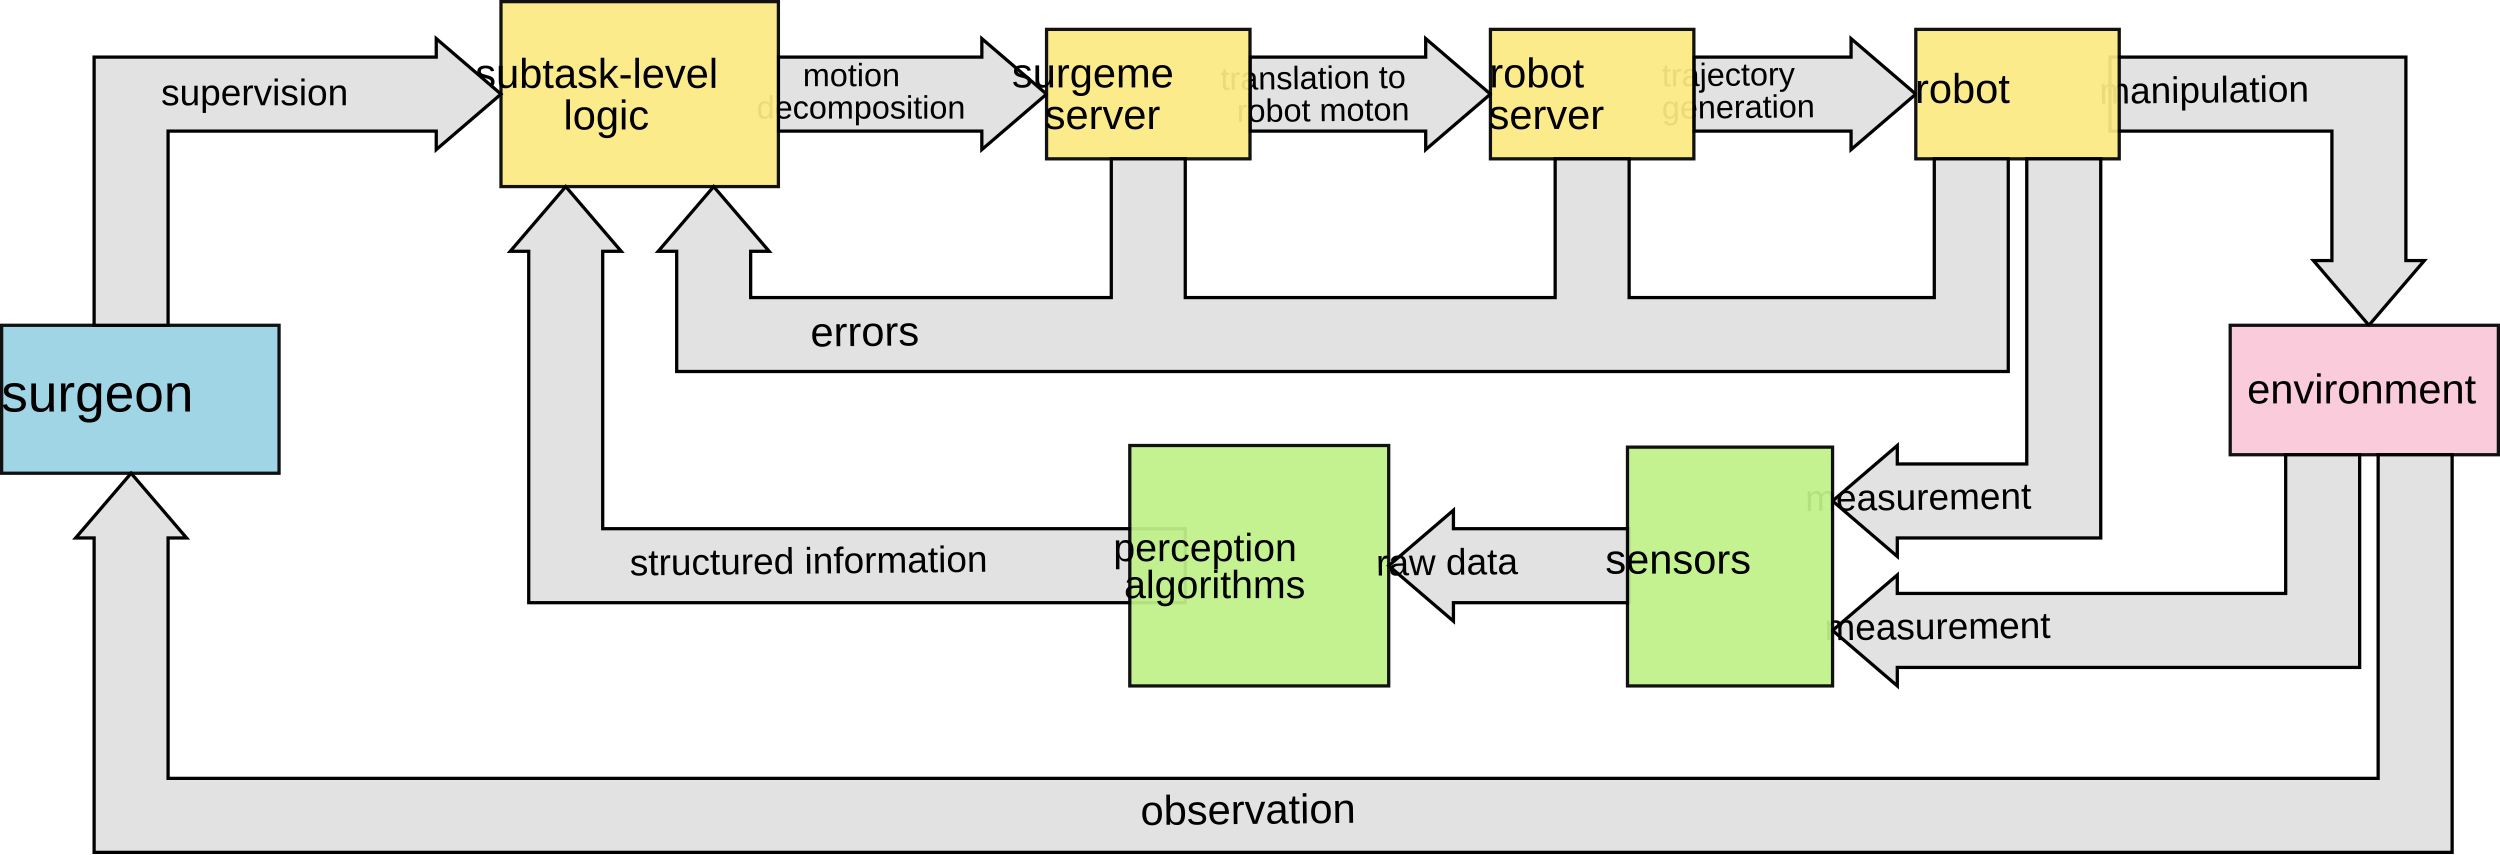
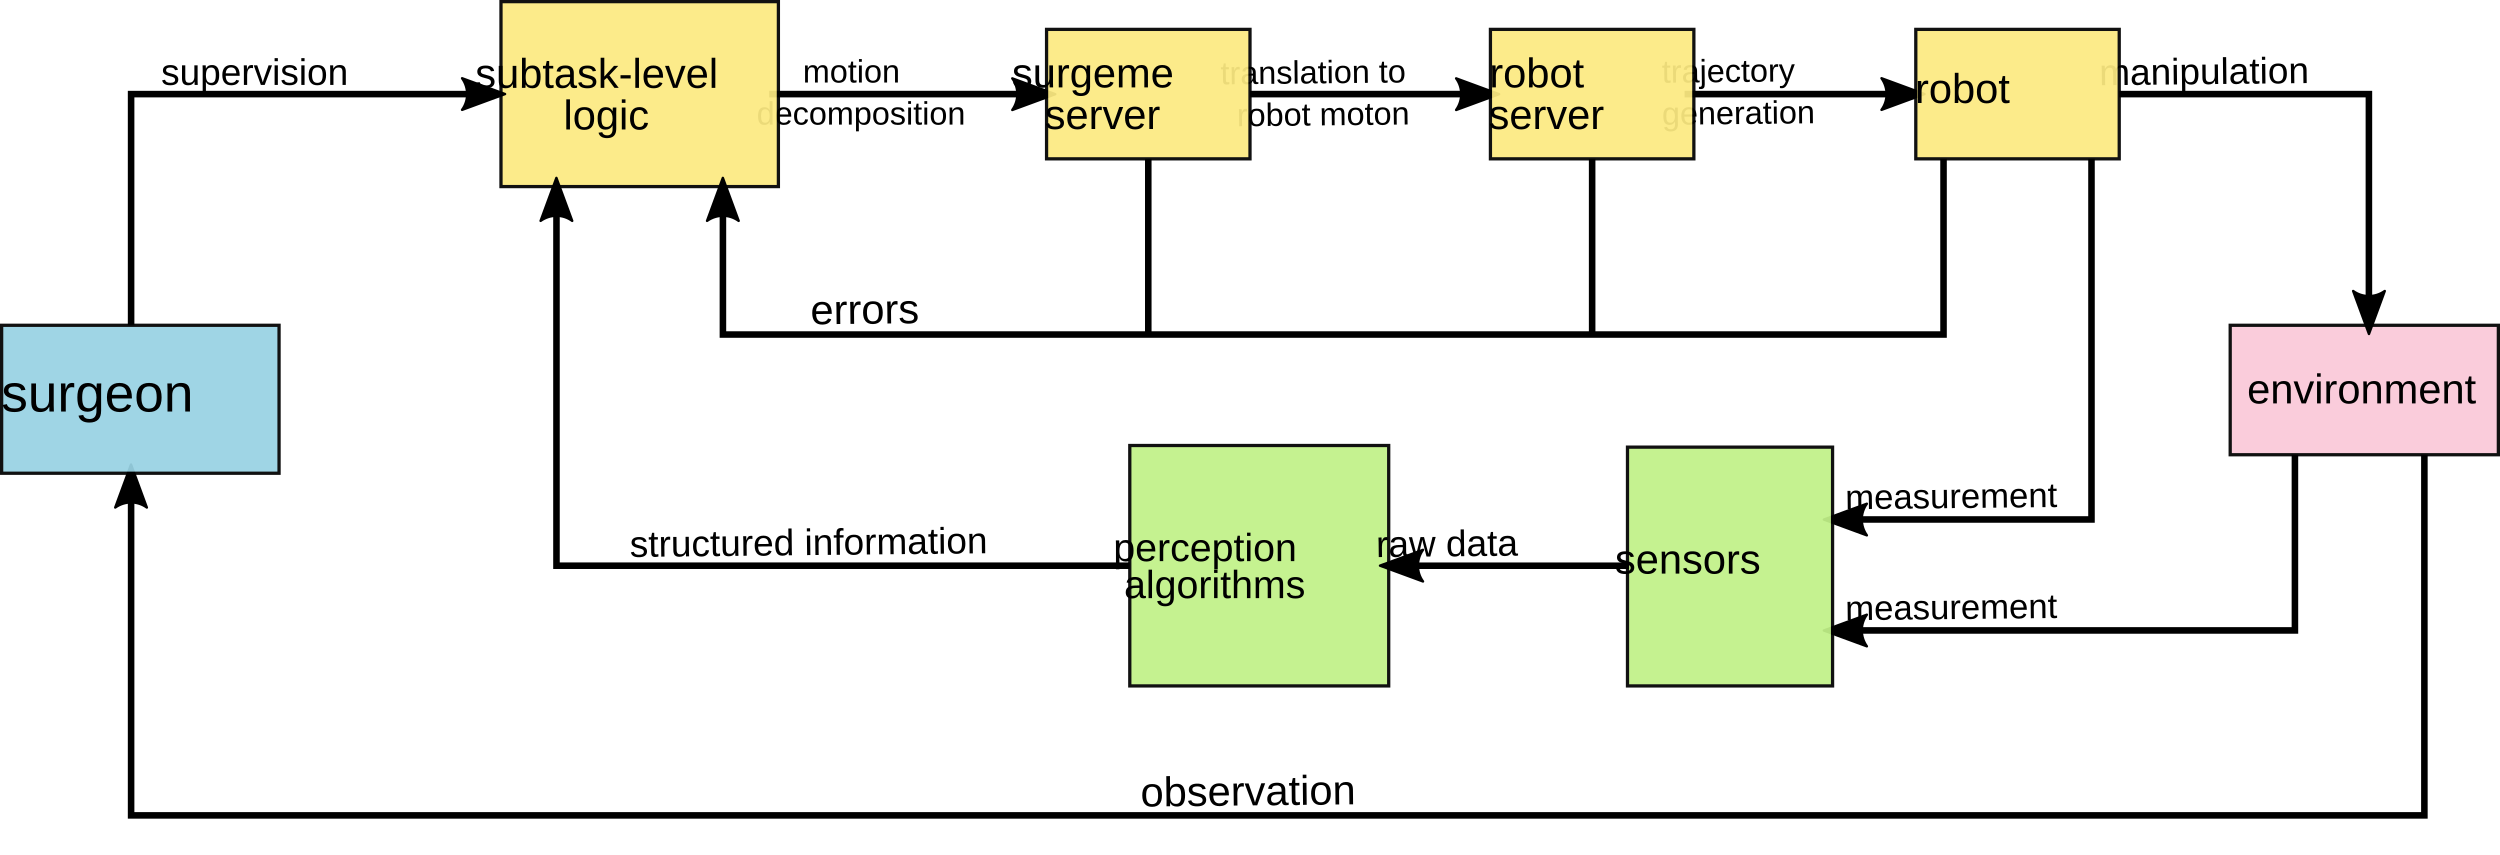
<svg xmlns="http://www.w3.org/2000/svg" width="763mm" height="260.644mm" viewBox="0 0 2703.543 923.543" id="svg2" version="1.1">
-   <defs id="defs4" />
+   <defs id="defs4">
+     <marker orient="auto" refY="0.0" refX="0.0" id="Arrow2Mend" style="overflow:visible;">
+       <path id="path4273" style="fill-rule:evenodd;stroke-width:0.625;stroke-linejoin:round;stroke:#000000;stroke-opacity:1;fill:#000000;fill-opacity:1" d="M 8.719,4.034 L -2.207,0.016 L 8.719,-4.002 C 6.973,-1.63 6.983,1.616 8.719,4.034 z " transform="scale(0.6) rotate(180) translate(0,0)" />
+     </marker>
+     <marker orient="auto" refY="0.0" refX="0.0" id="TriangleOutL" style="overflow:visible">
+       <path id="path4388" d="M 5.77,0.0 L -2.88,5.0 L -2.88,-5.0 L 5.77,0.0 z " style="fill-rule:evenodd;stroke:#000000;stroke-width:1pt;stroke-opacity:1;fill:#000000;fill-opacity:1" transform="scale(0.8)" />
+     </marker>
+     <marker orient="auto" refY="0.0" refX="0.0" id="marker4522" style="overflow:visible;">
+       <path id="path4524" style="fill-rule:evenodd;stroke-width:0.625;stroke-linejoin:round;stroke:#000000;stroke-opacity:1;fill:#000000;fill-opacity:1" d="M 8.719,4.034 L -2.207,0.016 L 8.719,-4.002 C 6.973,-1.63 6.983,1.616 8.719,4.034 z " transform="scale(1.1) rotate(180) translate(1,0)" />
+     </marker>
+     <marker orient="auto" refY="0.0" refX="0.0" id="Arrow2Lend" style="overflow:visible;">
+       <path id="path4267" style="fill-rule:evenodd;stroke-width:0.625;stroke-linejoin:round;stroke:#000000;stroke-opacity:1;fill:#000000;fill-opacity:1" d="M 8.719,4.034 L -2.207,0.016 L 8.719,-4.002 C 6.973,-1.63 6.983,1.616 8.719,4.034 z " transform="scale(1.1) rotate(180) translate(1,0)" />
+     </marker>
+     <marker orient="auto" refY="0" refX="0" id="Arrow2Mend-3" style="overflow:visible">
+       <path id="path4273-6" style="fill:#000000;fill-opacity:1;fill-rule:evenodd;stroke:#000000;stroke-width:0.625;stroke-linejoin:round;stroke-opacity:1" d="M 8.719,4.034 -2.207,0.016 8.719,-4.002 c -1.745,2.372 -1.735,5.617 -6e-7,8.035 z" transform="scale(-0.6,-0.6)" />
+     </marker>
+     <marker orient="auto" refY="0" refX="0" id="Arrow2Mend-3-9" style="overflow:visible">
+       <path id="path4273-6-1" style="fill:#000000;fill-opacity:1;fill-rule:evenodd;stroke:#000000;stroke-width:0.625;stroke-linejoin:round;stroke-opacity:1" d="M 8.719,4.034 -2.207,0.016 8.719,-4.002 c -1.745,2.372 -1.735,5.617 -6e-7,8.035 z" transform="scale(-0.6,-0.6)" />
+     </marker>
+     <marker orient="auto" refY="0" refX="0" id="Arrow2Mend-3-7" style="overflow:visible">
+       <path id="path4273-6-0" style="fill:#000000;fill-opacity:1;fill-rule:evenodd;stroke:#000000;stroke-width:0.625;stroke-linejoin:round;stroke-opacity:1" d="M 8.719,4.034 -2.207,0.016 8.719,-4.002 c -1.745,2.372 -1.735,5.617 -6e-7,8.035 z" transform="scale(-0.6,-0.6)" />
+     </marker>
+     <marker orient="auto" refY="0" refX="0" id="Arrow2Mend-3-3" style="overflow:visible">
+       <path id="path4273-6-6" style="fill:#000000;fill-opacity:1;fill-rule:evenodd;stroke:#000000;stroke-width:0.625;stroke-linejoin:round;stroke-opacity:1" d="M 8.719,4.034 -2.207,0.016 8.719,-4.002 c -1.745,2.372 -1.735,5.617 -6e-7,8.035 z" transform="scale(-0.6,-0.6)" />
+     </marker>
+     <marker orient="auto" refY="0" refX="0" id="Arrow2Mend-3-3-6" style="overflow:visible">
+       <path id="path4273-6-6-2" style="fill:#000000;fill-opacity:1;fill-rule:evenodd;stroke:#000000;stroke-width:0.625;stroke-linejoin:round;stroke-opacity:1" d="M 8.719,4.034 -2.207,0.016 8.719,-4.002 c -1.745,2.372 -1.735,5.617 -6e-7,8.035 z" transform="scale(-0.6,-0.6)" />
+     </marker>
+     <marker orient="auto" refY="0" refX="0" id="Arrow2Mend-3-3-6-1" style="overflow:visible">
+       <path id="path4273-6-6-2-8" style="fill:#000000;fill-opacity:1;fill-rule:evenodd;stroke:#000000;stroke-width:0.625;stroke-linejoin:round;stroke-opacity:1" d="M 8.719,4.034 -2.207,0.016 8.719,-4.002 c -1.745,2.372 -1.735,5.617 -6e-7,8.035 z" transform="scale(-0.6,-0.6)" />
+     </marker>
+     <marker orient="auto" refY="0" refX="0" id="Arrow2Mend-3-3-6-1-9" style="overflow:visible">
+       <path id="path4273-6-6-2-8-2" style="fill:#000000;fill-opacity:1;fill-rule:evenodd;stroke:#000000;stroke-width:0.625;stroke-linejoin:round;stroke-opacity:1" d="M 8.719,4.034 -2.207,0.016 8.719,-4.002 c -1.745,2.372 -1.735,5.617 -6e-7,8.035 z" transform="scale(-0.6,-0.6)" />
+     </marker>
+     <marker orient="auto" refY="0" refX="0" id="Arrow2Mend-3-3-6-1-9-1" style="overflow:visible">
+       <path id="path4273-6-6-2-8-2-1" style="fill:#000000;fill-opacity:1;fill-rule:evenodd;stroke:#000000;stroke-width:0.625;stroke-linejoin:round;stroke-opacity:1" d="M 8.719,4.034 -2.207,0.016 8.719,-4.002 c -1.745,2.372 -1.735,5.617 -6e-7,8.035 z" transform="scale(-0.6,-0.6)" />
+     </marker>
+     <marker orient="auto" refY="0" refX="0" id="Arrow2Mend-3-3-6-1-9-6" style="overflow:visible">
+       <path id="path4273-6-6-2-8-2-4" style="fill:#000000;fill-opacity:1;fill-rule:evenodd;stroke:#000000;stroke-width:0.625;stroke-linejoin:round;stroke-opacity:1" d="M 8.719,4.034 -2.207,0.016 8.719,-4.002 c -1.745,2.372 -1.735,5.617 -6e-7,8.035 z" transform="scale(-0.6,-0.6)" />
+     </marker>
+     <marker orient="auto" refY="0" refX="0" id="Arrow2Mend-3-3-6-1-9-7" style="overflow:visible">
+       <path id="path4273-6-6-2-8-2-2" style="fill:#000000;fill-opacity:1;fill-rule:evenodd;stroke:#000000;stroke-width:0.625;stroke-linejoin:round;stroke-opacity:1" d="M 8.719,4.034 -2.207,0.016 8.719,-4.002 c -1.745,2.372 -1.735,5.617 -6e-7,8.035 z" transform="scale(-0.6,-0.6)" />
+     </marker>
+     <marker orient="auto" refY="0" refX="0" id="Arrow2Mend-3-3-6-1-9-2" style="overflow:visible">
+       <path id="path4273-6-6-2-8-2-9" style="fill:#000000;fill-opacity:1;fill-rule:evenodd;stroke:#000000;stroke-width:0.625;stroke-linejoin:round;stroke-opacity:1" d="M 8.719,4.034 -2.207,0.016 8.719,-4.002 c -1.745,2.372 -1.735,5.617 -6e-7,8.035 z" transform="scale(-0.6,-0.6)" />
+     </marker>
+   </defs>
  <g id="layer1" transform="translate(521.7717,-10.59055)">
    <g transform="matrix(0,1,1,0,417.6378,-427.6378)" id="g4302">
-       <path id="path4229-0" d="m 580,412.362 0,190 20,0 -60,70 -60,-70 20,0 0,-190 z" style="fill:#e2e2e2;fill-opacity:1;fill-rule:evenodd;stroke:#000000;stroke-width:3.543;stroke-linecap:butt;stroke-linejoin:miter;stroke-miterlimit:4;stroke-dasharray:none;stroke-opacity:1" />
-       <text transform="matrix(-0.01049689,0.9999449,0.9999449,0.01049689,0,0)" id="text4140-5-7" y="539.433" x="521.93" style="font-style:normal;font-weight:normal;font-size:40px;line-height:100%;font-family:sans-serif;letter-spacing:0px;word-spacing:0px;fill:#000000;fill-opacity:1;stroke:none;stroke-width:1px;stroke-linecap:butt;stroke-linejoin:miter;stroke-opacity:1" xml:space="preserve">
-         <tspan id="tspan4290" style="font-style:normal;font-variant:normal;font-weight:normal;font-stretch:normal;font-size:35px;line-height:100%;font-family:Arial;-inkscape-font-specification:'Arial, Normal';text-align:center;writing-mode:lr-tb;text-anchor:middle" y="539.433" x="521.93">translation to</tspan>
-         <tspan id="tspan4294" style="font-style:normal;font-variant:normal;font-weight:normal;font-stretch:normal;font-size:35px;line-height:100%;font-family:Arial;-inkscape-font-specification:'Arial, Normal';text-align:center;writing-mode:lr-tb;text-anchor:middle" y="574.433" x="521.93">robot moton</tspan>
-       </text>
+       <text transform="matrix(-0.01049689,0.9999449,0.9999449,0.01049689,0,0)" id="text4140-5-7" y="533.434" x="521.993" style="font-style:normal;font-weight:normal;font-size:40px;line-height:130%;font-family:sans-serif;letter-spacing:0px;word-spacing:0px;fill:#000000;fill-opacity:1;stroke:none;stroke-width:1px;stroke-linecap:butt;stroke-linejoin:miter;stroke-opacity:1" xml:space="preserve">
+         <tspan id="tspan4290" style="font-style:normal;font-variant:normal;font-weight:normal;font-stretch:normal;font-size:35px;line-height:130%;font-family:Arial;-inkscape-font-specification:'Arial, Normal';text-align:center;writing-mode:lr-tb;text-anchor:middle" y="533.434" x="521.993">translation to</tspan>
+         <tspan id="tspan4294" style="font-style:normal;font-variant:normal;font-weight:normal;font-stretch:normal;font-size:35px;line-height:130%;font-family:Arial;-inkscape-font-specification:'Arial, Normal';text-align:center;writing-mode:lr-tb;text-anchor:middle" y="578.934" x="521.993">robot moton</tspan>
+       </text>
+       <path style="fill:none;fill-rule:evenodd;stroke:#000000;stroke-width:7.087;stroke-linecap:butt;stroke-linejoin:miter;stroke-opacity:1;stroke-miterlimit:4;stroke-dasharray:none;marker-end:url(#Arrow2Mend)" d="m 540,412.362 0,260" id="path4240" />
    </g>
    <g transform="matrix(0,1,1,0,117.1625,-497.1625)" id="g4302-9" />
    <g id="g5005">
-       <path style="fill:#e2e2e2;fill-opacity:1;fill-rule:evenodd;stroke:#000000;stroke-width:3.543;stroke-linecap:butt;stroke-linejoin:miter;stroke-miterlimit:4;stroke-dasharray:none;stroke-opacity:1" d="m 649.525,202.838 0,220 20,0 -60,70 -60,-70 20,0 0,-220 z" id="path4229-0-3" transform="matrix(0,1,1,0,117.1625,-497.1625)" />
-       <text id="text4140-5" y="103.837" x="445.771" style="font-style:normal;font-weight:normal;font-size:40px;line-height:100%;font-family:sans-serif;letter-spacing:0px;word-spacing:0px;fill:#000000;fill-opacity:1;stroke:none;stroke-width:1px;stroke-linecap:butt;stroke-linejoin:miter;stroke-opacity:1" xml:space="preserve">
-         <tspan style="font-style:normal;font-variant:normal;font-weight:normal;font-stretch:normal;font-size:35px;line-height:100%;font-family:Arial;-inkscape-font-specification:'Arial, Normal';text-align:center;writing-mode:lr-tb;text-anchor:middle" y="103.837" x="445.771" id="tspan4142-9">motion</tspan>
-         <tspan style="font-style:normal;font-variant:normal;font-weight:normal;font-stretch:normal;font-size:35px;line-height:100%;font-family:Arial;-inkscape-font-specification:'Arial, Normal';text-align:center;writing-mode:lr-tb;text-anchor:middle" y="138.837" x="445.771" id="tspan4249">decomposition</tspan>
-       </text>
+       <text id="text4140-5" y="99.837" x="445.771" style="font-style:normal;font-weight:normal;font-size:40px;line-height:100%;font-family:sans-serif;letter-spacing:0px;word-spacing:0px;fill:#000000;fill-opacity:1;stroke:none;stroke-width:1px;stroke-linecap:butt;stroke-linejoin:miter;stroke-opacity:1" xml:space="preserve">
+         <tspan style="font-style:normal;font-variant:normal;font-weight:normal;font-stretch:normal;font-size:35px;line-height:130%;font-family:Arial;-inkscape-font-specification:'Arial, Normal';text-align:center;writing-mode:lr-tb;text-anchor:middle" y="99.837" x="445.771" id="tspan4142-9">motion</tspan>
+         <tspan style="font-style:normal;font-variant:normal;font-weight:normal;font-stretch:normal;font-size:35px;line-height:130%;font-family:Arial;-inkscape-font-specification:'Arial, Normal';text-align:center;writing-mode:lr-tb;text-anchor:middle" y="145.337" x="445.771" id="tspan4249">decomposition</tspan>
+       </text>
+       <g transform="matrix(0,1,1,0,-82.36224,-317.6378)" id="g4302-75">
+         <path style="fill:none;fill-rule:evenodd;stroke:#000000;stroke-width:7.087;stroke-linecap:butt;stroke-linejoin:miter;stroke-miterlimit:4;stroke-dasharray:none;stroke-opacity:1;marker-end:url(#Arrow2Mend-3)" d="m 430,392.362 0,300" id="path4240-2" />
+       </g>
    </g>
    <g id="g4257" transform="translate(-100,-9.999995)">
      <rect y="22.362" x="120" height="200" width="300" id="rect4144" style="opacity:0.93;fill:#fcea82;fill-opacity:1;stroke:#000000;stroke-width:3.543;stroke-miterlimit:4;stroke-dasharray:none;stroke-opacity:1" />
      <text id="text4140" y="115.626" x="270.281" style="font-style:normal;font-weight:normal;font-size:40px;line-height:100%;font-family:sans-serif;letter-spacing:0px;word-spacing:0px;fill:#000000;fill-opacity:1;stroke:none;stroke-width:1px;stroke-linecap:butt;stroke-linejoin:miter;stroke-opacity:1" xml:space="preserve">
        <tspan style="font-style:normal;font-variant:normal;font-weight:normal;font-stretch:normal;font-size:45px;line-height:100%;font-family:Arial;-inkscape-font-specification:'Arial, Normal';text-align:center;writing-mode:lr-tb;text-anchor:middle" y="115.626" x="270.281" id="tspan4142">subtask-level</tspan>
        <tspan style="font-style:normal;font-variant:normal;font-weight:normal;font-stretch:normal;font-size:45px;line-height:100%;font-family:Arial;-inkscape-font-specification:'Arial, Normal';text-align:center;writing-mode:lr-tb;text-anchor:middle" y="160.626" x="270.281" id="tspan4262">logic</tspan>
      </text>
    </g>
    <g id="g4296-8" transform="matrix(0,-1,1,0,77.63774,1342.362)">
      <g id="g4302-7" transform="translate(10,-89.99993)">
        <g id="g4559" transform="translate(680,890)">
-           <path id="path4229-0-4" d="m 580,432.362 0,170 20,0 -60,70 -60,-70 20,0 0,-170 z" style="fill:#e2e2e2;fill-opacity:1;fill-rule:evenodd;stroke:#000000;stroke-width:3.543;stroke-linecap:butt;stroke-linejoin:miter;stroke-miterlimit:4;stroke-dasharray:none;stroke-opacity:1" />
-           <text transform="matrix(0.01049689,0.9999449,-0.9999449,0.01049689,0,0)" id="text4140-5-7-1" y="-544.058" x="543.137" style="font-style:normal;font-weight:normal;font-size:40px;line-height:100%;font-family:sans-serif;letter-spacing:0px;word-spacing:0px;fill:#000000;fill-opacity:1;stroke:none;stroke-width:1px;stroke-linecap:butt;stroke-linejoin:miter;stroke-opacity:1" xml:space="preserve">
-             <tspan id="tspan4290-9" style="font-style:normal;font-variant:normal;font-weight:normal;font-stretch:normal;font-size:35px;line-height:100%;font-family:Arial;-inkscape-font-specification:'Arial, Normal';text-align:center;writing-mode:lr-tb;text-anchor:middle" y="-544.058" x="543.137">trajectory</tspan>
-             <tspan id="tspan4294-0" style="font-style:normal;font-variant:normal;font-weight:normal;font-stretch:normal;font-size:35px;line-height:100%;font-family:Arial;-inkscape-font-specification:'Arial, Normal';text-align:center;writing-mode:lr-tb;text-anchor:middle" y="-509.058" x="543.137">generation</tspan>
+           <text transform="matrix(0.01049689,0.9999449,-0.9999449,0.01049689,0,0)" id="text4140-5-7-1" y="-548.058" x="543.179" style="font-style:normal;font-weight:normal;font-size:40px;line-height:100%;font-family:sans-serif;letter-spacing:0px;word-spacing:0px;fill:#000000;fill-opacity:1;stroke:none;stroke-width:1px;stroke-linecap:butt;stroke-linejoin:miter;stroke-opacity:1" xml:space="preserve">
+             <tspan id="tspan4290-9" style="font-style:normal;font-variant:normal;font-weight:normal;font-stretch:normal;font-size:35px;line-height:130%;font-family:Arial;-inkscape-font-specification:'Arial, Normal';text-align:center;writing-mode:lr-tb;text-anchor:middle" y="-548.058" x="543.179">trajectory</tspan>
+             <tspan id="tspan4294-0" style="font-style:normal;font-variant:normal;font-weight:normal;font-stretch:normal;font-size:35px;line-height:130%;font-family:Arial;-inkscape-font-specification:'Arial, Normal';text-align:center;writing-mode:lr-tb;text-anchor:middle" y="-502.558" x="543.179">generation</tspan>
          </text>
+           <path style="fill:none;fill-rule:evenodd;stroke:#000000;stroke-width:7.087;stroke-linecap:butt;stroke-linejoin:miter;stroke-miterlimit:4;stroke-dasharray:none;stroke-opacity:1;marker-end:url(#Arrow2Mend-3-9)" d="m 540,422.362 0,250" id="path4240-2-2" />
        </g>
      </g>
    </g>
    <g id="g4522">
      <rect style="opacity:0.93;fill:#fcea82;fill-opacity:1;stroke:#000000;stroke-width:3.543;stroke-miterlimit:4;stroke-dasharray:none;stroke-opacity:1" id="rect4144-34" width="220" height="140" x="710" y="52.362" transform="translate(-100,-9.999995)" />
      <g transform="translate(361.7716,-281.7717)" id="g4214">
        <text xml:space="preserve" style="font-style:normal;font-weight:normal;font-size:40px;line-height:100%;font-family:sans-serif;letter-spacing:0px;word-spacing:0px;fill:#000000;fill-opacity:1;stroke:none;stroke-width:1px;stroke-linecap:butt;stroke-linejoin:miter;stroke-opacity:1" x="355.514" y="386.874" id="text4140-4">
          <tspan id="tspan4142-3" x="355.514" y="386.874" style="font-style:normal;font-variant:normal;font-weight:normal;font-stretch:normal;font-size:45px;line-height:100%;font-family:Arial;-inkscape-font-specification:'Arial, Normal';text-align:center;writing-mode:lr-tb;text-anchor:middle">surgeme</tspan>
          <tspan id="tspan4475" x="355.514" y="431.874" style="font-style:normal;font-variant:normal;font-weight:normal;font-stretch:normal;font-size:45px;line-height:100%;font-family:Arial;-inkscape-font-specification:'Arial, Normal';text-align:center;writing-mode:lr-tb;text-anchor:middle">server</tspan>
        </text>
      </g>
    </g>
    <g transform="translate(480,-1.3110356e-5)" id="g4522-3">
      <rect style="opacity:0.93;fill:#fcea82;fill-opacity:1;stroke:#000000;stroke-width:3.543;stroke-miterlimit:4;stroke-dasharray:none;stroke-opacity:1" id="rect4144-34-5" width="220" height="140" x="710" y="52.362" transform="translate(-100,-9.999995)" />
      <g transform="translate(361.7716,-281.7717)" id="g4214-6">
        <text xml:space="preserve" style="font-style:normal;font-weight:normal;font-size:40px;line-height:100%;font-family:sans-serif;letter-spacing:0px;word-spacing:0px;fill:#000000;fill-opacity:1;stroke:none;stroke-width:1px;stroke-linecap:butt;stroke-linejoin:miter;stroke-opacity:1" x="355.514" y="386.874" id="text4140-4-1">
          <tspan id="tspan4142-3-4" x="355.514" y="386.874" style="font-style:normal;font-variant:normal;font-weight:normal;font-stretch:normal;font-size:45px;line-height:100%;font-family:Arial;-inkscape-font-specification:'Arial, Normal';text-align:center;writing-mode:lr-tb;text-anchor:middle">robot</tspan>
          <tspan id="tspan4475-0" x="355.514" y="431.874" style="font-style:normal;font-variant:normal;font-weight:normal;font-stretch:normal;font-size:45px;line-height:100%;font-family:Arial;-inkscape-font-specification:'Arial, Normal';text-align:center;writing-mode:lr-tb;text-anchor:middle">server</tspan>
        </text>
      </g>
    </g>
-     <g id="g4654">
-       <path id="path4229-6" d="m 1760,72.362 320,1e-5 0,220 20,0 -60,70 -60,-70 20,0 0,-140 -240,0 z" style="fill:#e2e2e2;fill-opacity:1;fill-rule:evenodd;stroke:#000000;stroke-width:3.543;stroke-linecap:butt;stroke-linejoin:miter;stroke-miterlimit:4;stroke-dasharray:none;stroke-opacity:1" />
+     <g id="g4654" transform="translate(0,-20)">
      <text xml:space="preserve" style="font-style:normal;font-weight:normal;font-size:40px;line-height:100%;font-family:sans-serif;letter-spacing:0px;word-spacing:0px;fill:#000000;fill-opacity:1;stroke:none;stroke-width:1px;stroke-linecap:butt;stroke-linejoin:miter;stroke-opacity:1" x="1896.945" y="141.131" id="text4140-5-7-1-2-9" transform="matrix(0.9999449,-0.01049689,0.01049689,0.9999449,0,0)">
        <tspan x="1896.945" y="141.131" style="font-style:normal;font-variant:normal;font-weight:normal;font-stretch:normal;font-size:40px;line-height:100%;font-family:Arial;-inkscape-font-specification:'Arial, Normal';text-align:center;writing-mode:lr-tb;text-anchor:middle" id="tspan4294-0-9-5">manipulation</tspan>
      </text>
    </g>
    <g id="g4659">
      <g id="g4522-3-6" transform="translate(940,-1.3110356e-5)">
        <rect transform="translate(-100,-9.999995)" y="52.362" x="710" height="140" width="220" id="rect4144-34-5-0" style="opacity:0.93;fill:#fcea82;fill-opacity:1;stroke:#000000;stroke-width:3.543;stroke-miterlimit:4;stroke-dasharray:none;stroke-opacity:1" />
        <g id="g4214-6-3" transform="translate(361.7716,-281.7717)">
          <text id="text4140-4-1-3" y="403.724" x="355.877" style="font-style:normal;font-weight:normal;font-size:40px;line-height:100%;font-family:sans-serif;letter-spacing:0px;word-spacing:0px;fill:#000000;fill-opacity:1;stroke:none;stroke-width:1px;stroke-linecap:butt;stroke-linejoin:miter;stroke-opacity:1" xml:space="preserve">
            <tspan style="font-style:normal;font-variant:normal;font-weight:normal;font-stretch:normal;font-size:45px;line-height:100%;font-family:Arial;-inkscape-font-specification:'Arial, Normal';text-align:center;writing-mode:lr-tb;text-anchor:middle" y="403.724" x="355.877" id="tspan4475-0-1">robot</tspan>
          </text>
        </g>
      </g>
    </g>
    <g id="g4647" transform="translate(60,120)">
      <g id="g4522-3-6-0" transform="translate(1260,200)" />
      <g id="g5071" transform="translate(-40,0)">
        <rect style="opacity:0.93;fill:#fac8d8;fill-opacity:1;stroke:#000000;stroke-width:3.543;stroke-miterlimit:4;stroke-dasharray:none;stroke-opacity:1" id="rect4144-34-5-0-4" width="290" height="140" x="710" y="52.362" transform="translate(1160,190)" />
        <g transform="translate(1749.363,-411.8734)" id="g4338-8">
          <text id="text4140-4-6-7-8" y="738.708" x="138.989" style="font-style:normal;font-weight:normal;font-size:40px;line-height:125%;font-family:sans-serif;letter-spacing:0px;word-spacing:0px;fill:#000000;fill-opacity:1;stroke:none;stroke-width:1px;stroke-linecap:butt;stroke-linejoin:miter;stroke-opacity:1" xml:space="preserve">
            <tspan style="font-style:normal;font-variant:normal;font-weight:normal;font-stretch:normal;font-size:45px;line-height:125%;font-family:Arial;-inkscape-font-specification:'Arial, Normal';text-align:start;writing-mode:lr-tb;text-anchor:start" y="738.708" x="138.989" id="tspan4142-3-0-7-1">environment</tspan>
          </text>
        </g>
      </g>
    </g>
    <g transform="matrix(-1,0,0,-1,2060,574.7244)" id="g4654-4">
-       <path id="path4229-6-4" d="m 1300,-87.638 710,1e-5 0,380 20,0 -60,70 -60,-70 20,0 0,-300 -630,0 z" style="fill:#e2e2e2;fill-opacity:1;fill-rule:evenodd;stroke:#000000;stroke-width:3.543;stroke-linecap:butt;stroke-linejoin:miter;stroke-miterlimit:4;stroke-dasharray:none;stroke-opacity:1" />
-       <text xml:space="preserve" style="font-style:normal;font-weight:normal;font-size:40px;line-height:100%;font-family:sans-serif;letter-spacing:0px;word-spacing:0px;fill:#000000;fill-opacity:1;stroke:none;stroke-width:1px;stroke-linecap:butt;stroke-linejoin:miter;stroke-opacity:1" x="-1671.264" y="38.231" id="text4140-5-7-1-2-9-3" transform="matrix(-0.9999449,0.01049689,-0.01049689,-0.9999449,0,0)">
-         <tspan x="-1671.264" y="38.231" style="font-style:normal;font-variant:normal;font-weight:normal;font-stretch:normal;font-size:40px;line-height:100%;font-family:Arial;-inkscape-font-specification:'Arial, Normal';text-align:center;writing-mode:lr-tb;text-anchor:middle" id="tspan4294-0-9-5-7">structured information</tspan>
-       </text>
-     </g>
-     <g id="g4729" transform="matrix(0,1,-1,0,2102.362,-1257.638)">
-       <path id="path4229-6-47" d="m 1760,72.362 230,1e-5 0,500 20,0 -60,70 -60,-70 20,0 0,-420 -150,0 z" style="fill:#e2e2e2;fill-opacity:1;fill-rule:evenodd;stroke:#000000;stroke-width:3.543;stroke-linecap:butt;stroke-linejoin:miter;stroke-miterlimit:4;stroke-dasharray:none;stroke-opacity:1" />
-       <text xml:space="preserve" style="font-style:normal;font-weight:normal;font-size:40px;line-height:100%;font-family:sans-serif;letter-spacing:0px;word-spacing:0px;fill:#000000;fill-opacity:1;stroke:none;stroke-width:1px;stroke-linecap:butt;stroke-linejoin:miter;stroke-opacity:1" x="-512.926" y="1953.683" id="text4140-5-7-1-2-9-2" transform="matrix(-0.01049689,-0.9999449,0.9999449,-0.01049689,0,0)">
-         <tspan x="-512.926" y="1953.683" style="font-style:normal;font-variant:normal;font-weight:normal;font-stretch:normal;font-size:40px;line-height:100%;font-family:Arial;-inkscape-font-specification:'Arial, Normal';text-align:center;writing-mode:lr-tb;text-anchor:middle" id="tspan4294-0-9-5-1">measurement</tspan>
-       </text>
+       <text xml:space="preserve" style="font-style:normal;font-weight:normal;font-size:40px;line-height:100%;font-family:sans-serif;letter-spacing:0px;word-spacing:0px;fill:#000000;fill-opacity:1;stroke:none;stroke-width:1px;stroke-linecap:butt;stroke-linejoin:miter;stroke-opacity:1" x="-1671.054" y="18.232" id="text4140-5-7-1-2-9-3" transform="matrix(-0.9999449,0.01049689,-0.01049689,-0.9999449,0,0)">
+         <tspan x="-1671.054" y="18.232" style="font-style:normal;font-variant:normal;font-weight:normal;font-stretch:normal;font-size:40px;line-height:100%;font-family:Arial;-inkscape-font-specification:'Arial, Normal';text-align:center;writing-mode:lr-tb;text-anchor:middle" id="tspan4294-0-9-5-7">structured information</tspan>
+       </text>
+       <path style="fill:none;fill-rule:evenodd;stroke:#000000;stroke-width:7.087;stroke-linecap:butt;stroke-linejoin:miter;stroke-miterlimit:4;stroke-dasharray:none;stroke-opacity:1;marker-end:url(#Arrow2Mend-3-3)" d="m 1360,-47.638 620,0 0,410" id="path4240-2-0" />
+       <path style="fill:none;fill-rule:evenodd;stroke:#000000;stroke-width:7.087;stroke-linecap:butt;stroke-linejoin:miter;stroke-miterlimit:4;stroke-dasharray:none;stroke-opacity:1;marker-end:url(#Arrow2Mend-3-3-6)" d="m 290,462.362 -270,0 3e-6,-250" id="path4240-2-0-6" />
    </g>
    <g id="g4729-3" transform="matrix(0,1,-1,0,1382.362,-1687.638)">
-       <path id="path4229-6-47-7" d="m 2100,902.362 0,270 -130,0 0,20 -70,-60 70,-60 0,20 50,0 0,-190 0,-200 -150,0 0,-80 150,0 0,-400 -150,0 0,-80 150,0 0,-330 -150,0 0,-80 230,0 z" style="fill:#e2e2e2;fill-opacity:1;fill-rule:evenodd;stroke:#000000;stroke-width:3.543;stroke-linecap:butt;stroke-linejoin:miter;stroke-miterlimit:4;stroke-dasharray:none;stroke-opacity:1" />
-       <text xml:space="preserve" style="font-style:normal;font-weight:normal;font-size:40px;line-height:100%;font-family:sans-serif;letter-spacing:0px;word-spacing:0px;fill:#000000;fill-opacity:1;stroke:none;stroke-width:1px;stroke-linecap:butt;stroke-linejoin:miter;stroke-opacity:1" x="-954.088" y="2062.05" id="text4140-5-7-1-2-9-2-2" transform="matrix(-0.01049689,-0.9999449,0.9999449,-0.01049689,0,0)">
-         <tspan x="-954.088" y="2062.05" style="font-style:normal;font-variant:normal;font-weight:normal;font-stretch:normal;font-size:45px;line-height:100%;font-family:Arial;-inkscape-font-specification:'Arial, Normal';text-align:center;writing-mode:lr-tb;text-anchor:middle" id="tspan4294-0-9-5-1-3">errors</tspan>
+       <text xml:space="preserve" style="font-style:normal;font-weight:normal;font-size:40px;line-height:100%;font-family:sans-serif;letter-spacing:0px;word-spacing:0px;fill:#000000;fill-opacity:1;stroke:none;stroke-width:1px;stroke-linecap:butt;stroke-linejoin:miter;stroke-opacity:1" x="-953.836" y="2038.051" id="text4140-5-7-1-2-9-2-2" transform="matrix(-0.01049689,-0.9999449,0.9999449,-0.01049689,0,0)">
+         <tspan x="-953.836" y="2038.051" style="font-style:normal;font-variant:normal;font-weight:normal;font-stretch:normal;font-size:45px;line-height:100%;font-family:Arial;-inkscape-font-specification:'Arial, Normal';text-align:center;writing-mode:lr-tb;text-anchor:middle" id="tspan4294-0-9-5-1-3">errors</tspan>
      </text>
      <text xml:space="preserve" style="font-style:normal;font-weight:normal;font-size:40px;line-height:125%;font-family:sans-serif;letter-spacing:0px;word-spacing:0px;fill:#000000;fill-opacity:1;stroke:none;stroke-width:1px;stroke-linecap:butt;stroke-linejoin:miter;stroke-opacity:1" x="-182.362" y="2110" id="text4839" transform="matrix(0,-1,1,0,0,0)">
        <tspan id="tspan4841" x="-182.362" y="2110" />
      </text>
+       <path style="fill:none;fill-rule:evenodd;stroke:#000000;stroke-width:7.087;stroke-linecap:butt;stroke-linejoin:miter;stroke-miterlimit:4;stroke-dasharray:none;stroke-opacity:1;marker-end:url(#Arrow2Mend-3-3-6-1-9-7)" d="m 1870,-197.638 190,0 0,1320 -160,0" id="path4240-2-0-6-7-0-4" />
+       <path style="fill:none;fill-rule:evenodd;stroke:#000000;stroke-width:7.087;stroke-linecap:butt;stroke-linejoin:miter;stroke-opacity:1;stroke-miterlimit:4;stroke-dasharray:none" d="m 1870,662.362 190,0" id="path12825" />
+       <path style="fill:none;fill-rule:evenodd;stroke:#000000;stroke-width:7.087;stroke-linecap:butt;stroke-linejoin:miter;stroke-miterlimit:4;stroke-dasharray:none;stroke-opacity:1" d="m 1870,182.362 190,0" id="path12825-0" />
    </g>
    <g transform="translate(150,510)" id="g4522-6">
      <rect style="opacity:0.93;fill:#c1f188;fill-opacity:1;stroke:#000000;stroke-width:3.543;stroke-miterlimit:4;stroke-dasharray:none;stroke-opacity:1" id="rect4144-34-9" width="280" height="260" x="650" y="-7.638" transform="translate(-100,-9.999995)" />
      <g transform="translate(329.7716,-281.7717)" id="g4214-4">
        <text xml:space="preserve" style="font-style:normal;font-weight:normal;font-size:40px;line-height:100%;font-family:sans-serif;letter-spacing:0px;word-spacing:0px;fill:#000000;fill-opacity:1;stroke:none;stroke-width:1px;stroke-linecap:butt;stroke-linejoin:miter;stroke-opacity:1" x="358.863" y="389.188" id="text4140-4-8">
          <tspan x="358.863" y="389.188" style="font-style:normal;font-variant:normal;font-weight:normal;font-stretch:normal;font-size:42.5px;line-height:100%;font-family:Arial;-inkscape-font-specification:'Arial, Normal';text-align:center;writing-mode:lr;text-anchor:middle" id="tspan4877">perception</tspan>
          <tspan x="358.863" y="429.188" style="font-style:normal;font-variant:normal;font-weight:normal;font-stretch:normal;font-size:42.5px;line-height:100%;font-family:Arial;-inkscape-font-specification:'Arial, Normal';text-align:center;writing-mode:lr;text-anchor:middle" id="tspan4881">algorithms</tspan>
        </text>
      </g>
    </g>
    <g transform="matrix(0,1,1,0,497.6378,62.36217)" id="g4302-0">
      <g id="g4915" transform="translate(20.00004,70)">
        <g id="g4928">
-           <path id="path4229-0-5" d="m 500,672.362 0,-190 -20,0 60,-70 60,70 -20,0 0,190 z" style="fill:#e2e2e2;fill-opacity:1;fill-rule:evenodd;stroke:#000000;stroke-width:3.543;stroke-linecap:butt;stroke-linejoin:miter;stroke-miterlimit:4;stroke-dasharray:none;stroke-opacity:1" />
-           <g id="g4910">
+           <g id="g4910" transform="translate(-20,0)">
            <text xml:space="preserve" style="font-style:normal;font-weight:normal;font-size:40px;line-height:100%;font-family:sans-serif;letter-spacing:0px;word-spacing:0px;fill:#000000;fill-opacity:1;stroke:none;stroke-width:1px;stroke-linecap:butt;stroke-linejoin:miter;stroke-opacity:1" x="537.352" y="554.832" id="text4140-5-7-5" transform="matrix(-0.01049689,0.9999449,0.9999449,0.01049689,0,0)">
              <tspan id="tspan4924" x="537.352" y="554.832" style="font-style:normal;font-variant:normal;font-weight:normal;font-stretch:normal;font-size:40px;line-height:100%;font-family:Arial;-inkscape-font-specification:'Arial, Normal';text-align:center;writing-mode:lr-tb;text-anchor:middle">raw data</tspan>
            </text>
          </g>
-         </g>
-       </g>
-     </g>
-     <g id="g4802" transform="translate(50.00001,4.7244093e-6)">
-       <g transform="matrix(0,1,-1,0,1782.362,-1607.638)" id="g4729-1">
-         <g id="g4758">
-           <path id="path4229-6-47-0" d="m 1790,82.362 410,1e-5 0,220 20,0 -60,70 -60,-70 20,0 0,-140 -330,0 z" style="fill:#e2e2e2;fill-opacity:1;fill-rule:evenodd;stroke:#000000;stroke-width:3.543;stroke-linecap:butt;stroke-linejoin:miter;stroke-miterlimit:4;stroke-dasharray:none;stroke-opacity:1" />
-           <text xml:space="preserve" style="font-style:normal;font-weight:normal;font-size:40px;line-height:100%;font-family:sans-serif;letter-spacing:0px;word-spacing:0px;fill:#000000;fill-opacity:1;stroke:none;stroke-width:1px;stroke-linecap:butt;stroke-linejoin:miter;stroke-opacity:1" x="-245.146" y="2166.505" id="text4140-5-7-1-2-9-2-9" transform="matrix(-0.01049689,-0.9999449,0.9999449,-0.01049689,0,0)">
-             <tspan x="-245.146" y="2166.505" style="font-style:normal;font-variant:normal;font-weight:normal;font-stretch:normal;font-size:40px;line-height:100%;font-family:Arial;-inkscape-font-specification:'Arial, Normal';text-align:center;writing-mode:lr-tb;text-anchor:middle" id="tspan4294-0-9-5-1-4">measurement</tspan>
-           </text>
-         </g>
-       </g>
-       <g id="g4522-3-2" transform="translate(578.2283,451.7717)">
-         <rect transform="translate(-100,-9.999995)" y="52.362" x="710" height="258.228" width="221.772" id="rect4144-34-5-6" style="opacity:0.93;fill:#c1f188;fill-opacity:1;stroke:#000000;stroke-width:3.543;stroke-miterlimit:4;stroke-dasharray:none;stroke-opacity:1" />
-         <g id="g4214-6-8" transform="translate(372.1916,-223.8322)">
-           <text id="text4140-4-1-5" y="402.982" x="349.822" style="font-style:normal;font-weight:normal;font-size:40px;line-height:100%;font-family:sans-serif;letter-spacing:0px;word-spacing:0px;fill:#000000;fill-opacity:1;stroke:none;stroke-width:1px;stroke-linecap:butt;stroke-linejoin:miter;stroke-opacity:1" xml:space="preserve">
-             <tspan style="font-style:normal;font-variant:normal;font-weight:normal;font-stretch:normal;font-size:45px;line-height:100%;font-family:Arial;-inkscape-font-specification:'Arial, Normal';text-align:center;writing-mode:lr-tb;text-anchor:middle" y="402.982" x="349.822" id="tspan4475-0-8">sensors</tspan>
-           </text>
-         </g>
+           <path style="fill:none;fill-rule:evenodd;stroke:#000000;stroke-width:7.087;stroke-linecap:butt;stroke-linejoin:miter;stroke-miterlimit:4;stroke-dasharray:none;stroke-opacity:1;marker-end:url(#Arrow2Mend-3-7)" d="m 540,672.362 0,-260" id="path4240-2-9" />
+         </g>
+       </g>
+     </g>
+     <text transform="matrix(0.9999449,-0.01049689,0.01049689,0.9999449,0,0)" id="text4140-5-7-1-2-9-2-9" y="576.717" x="1608.499" style="font-style:normal;font-weight:normal;font-size:40px;line-height:100%;font-family:sans-serif;letter-spacing:0px;word-spacing:0px;fill:#000000;fill-opacity:1;stroke:none;stroke-width:1px;stroke-linecap:butt;stroke-linejoin:miter;stroke-opacity:1" xml:space="preserve">
+       <tspan id="tspan4294-0-9-5-1-4" style="font-style:normal;font-variant:normal;font-weight:normal;font-stretch:normal;font-size:37.5px;line-height:100%;font-family:Arial;-inkscape-font-specification:'Arial, Normal';text-align:center;writing-mode:lr-tb;text-anchor:middle" y="576.717" x="1608.499">measurement</tspan>
+     </text>
+     <path id="path4240-2-0-6-7" d="m 1740,182.362 0,390 -280,0" style="fill:none;fill-rule:evenodd;stroke:#000000;stroke-width:7.087;stroke-linecap:butt;stroke-linejoin:miter;stroke-miterlimit:4;stroke-dasharray:none;stroke-opacity:1;marker-end:url(#Arrow2Mend-3-3-6-1)" />
+     <path id="path4240-2-0-6-7-0" d="m 1960,502.362 10e-5,190 -500,0" style="fill:none;fill-rule:evenodd;stroke:#000000;stroke-width:7.087;stroke-linecap:butt;stroke-linejoin:miter;stroke-miterlimit:4;stroke-dasharray:none;stroke-opacity:1;marker-end:url(#Arrow2Mend-3-3-6-1-9)" />
+     <path id="path4240-2-0-6-7-0-0" d="m 2100,502.362 0,390 -2480,0 0,-370" style="fill:none;fill-rule:evenodd;stroke:#000000;stroke-width:7.087;stroke-linecap:butt;stroke-linejoin:miter;stroke-miterlimit:4;stroke-dasharray:none;stroke-opacity:1;marker-end:url(#Arrow2Mend-3-3-6-1-9-1)" />
+     <g transform="translate(628.2283,451.7717)" id="g4522-3-2">
+       <rect style="opacity:0.93;fill:#c1f188;fill-opacity:1;stroke:#000000;stroke-width:3.543;stroke-miterlimit:4;stroke-dasharray:none;stroke-opacity:1" id="rect4144-34-5-6" width="221.772" height="258.228" x="710" y="52.362" transform="translate(-100,-9.999995)" />
+       <g transform="translate(372.1916,-223.8322)" id="g4214-6-8">
+         <text xml:space="preserve" style="font-style:normal;font-weight:normal;font-size:40px;line-height:100%;font-family:sans-serif;letter-spacing:0px;word-spacing:0px;fill:#000000;fill-opacity:1;stroke:none;stroke-width:1px;stroke-linecap:butt;stroke-linejoin:miter;stroke-opacity:1" x="349.822" y="402.982" id="text4140-4-1-5">
+           <tspan id="tspan4475-0-8" x="349.822" y="402.982" style="font-style:normal;font-variant:normal;font-weight:normal;font-stretch:normal;font-size:45px;line-height:100%;font-family:Arial;-inkscape-font-specification:'Arial, Normal';text-align:center;writing-mode:lr-tb;text-anchor:middle">sensors</tspan>
+         </text>
      </g>
    </g>
    <g id="g4257-0" transform="translate(-640,199.9999)">
      <g id="g4963" transform="translate(0,140)">
        <rect style="opacity:0.93;fill:#98d2e3;fill-opacity:1;stroke:#000000;stroke-width:3.543;stroke-miterlimit:4;stroke-dasharray:none;stroke-opacity:1" id="rect4144-2" width="300" height="160" x="120" y="22.362" />
        <text xml:space="preserve" style="font-style:normal;font-weight:normal;font-size:40px;line-height:100%;font-family:sans-serif;letter-spacing:0px;word-spacing:0px;fill:#000000;fill-opacity:1;stroke:none;stroke-width:1px;stroke-linecap:butt;stroke-linejoin:miter;stroke-opacity:1" x="270.281" y="115.626" id="text4140-2">
          <tspan id="tspan4262-2" x="270.281" y="115.626" style="font-style:normal;font-variant:normal;font-weight:normal;font-stretch:normal;font-size:57.5px;line-height:100%;font-family:Arial;-inkscape-font-specification:'Arial, Normal';text-align:center;writing-mode:lr-tb;text-anchor:middle;fill:#000000;fill-opacity:1">surgeon</tspan>
        </text>
      </g>
    </g>
-     <g id="g4729-3-0" transform="matrix(0,1,-1,0,1822.362,-1087.638)">
-       <path id="path4229-6-47-7-0" d="m 2020,862.362 0,1380 -340,0 0,20 -70,-60 70,-60 0,20 260,0 0,-1300 0,-200 0,-80 0,-400 0,-80 0,-330 -350,0 0,-80 430,0 z" style="fill:#e2e2e2;fill-opacity:1;fill-rule:evenodd;stroke:#000000;stroke-width:3.543;stroke-linecap:butt;stroke-linejoin:miter;stroke-miterlimit:4;stroke-dasharray:none;stroke-opacity:1" />
+     <g id="g4729-3-0" transform="matrix(0,1,-1,0,1822.362,-1107.638)">
      <text xml:space="preserve" style="font-style:normal;font-weight:normal;font-size:40px;line-height:100%;font-family:sans-serif;letter-spacing:0px;word-spacing:0px;fill:#000000;fill-opacity:1;stroke:none;stroke-width:1px;stroke-linecap:butt;stroke-linejoin:miter;stroke-opacity:1" x="-978.709" y="1978.68" id="text4140-5-7-1-2-9-2-2-4" transform="matrix(-0.01049689,-0.9999449,0.9999449,-0.01049689,0,0)">
        <tspan x="-978.709" y="1978.68" style="font-style:normal;font-variant:normal;font-weight:normal;font-stretch:normal;font-size:45px;line-height:100%;font-family:Arial;-inkscape-font-specification:'Arial, Normal';text-align:center;writing-mode:lr-tb;text-anchor:middle" id="tspan4294-0-9-5-1-3-0">observation</tspan>
      </text>
      <text xml:space="preserve" style="font-style:normal;font-weight:normal;font-size:40px;line-height:125%;font-family:sans-serif;letter-spacing:0px;word-spacing:0px;fill:#000000;fill-opacity:1;stroke:none;stroke-width:1px;stroke-linecap:butt;stroke-linejoin:miter;stroke-opacity:1" x="-182.362" y="2110" id="text4839-8" transform="matrix(0,-1,1,0,0,0)">
        <tspan id="tspan4841-1" x="-182.362" y="2110" />
      </text>
    </g>
-     <g transform="translate(-2800,320)" id="g4654-7">
-       <path id="path4229-6-6" d="m 2380,42.362 0,-290 370,0 0,-20 70,60 -70,60 0,-20 -290,0 0,210 z" style="fill:#e2e2e2;fill-opacity:1;fill-rule:evenodd;stroke:#000000;stroke-width:3.543;stroke-linecap:butt;stroke-linejoin:miter;stroke-miterlimit:4;stroke-dasharray:none;stroke-opacity:1" />
-     </g>
-     <g transform="translate(-690,3.417958)" id="g5005-0">
+     <g transform="translate(-2800,320)" id="g4654-7" />
+     <g transform="translate(-690,-18.58204)" id="g5005-0">
      <text id="text4140-5-1" y="120.995" x="480.02" style="font-style:normal;font-weight:normal;font-size:40px;line-height:100%;font-family:sans-serif;letter-spacing:0px;word-spacing:0px;fill:#000000;fill-opacity:1;stroke:none;stroke-width:1px;stroke-linecap:butt;stroke-linejoin:miter;stroke-opacity:1" xml:space="preserve">
        <tspan style="font-style:normal;font-variant:normal;font-weight:normal;font-stretch:normal;font-size:40px;line-height:100%;font-family:Arial;-inkscape-font-specification:'Arial, Normal';text-align:center;writing-mode:lr-tb;text-anchor:middle" y="120.995" x="480.02" id="tspan4249-6">supervision</tspan>
      </text>
    </g>
+     <text xml:space="preserve" style="font-style:normal;font-weight:normal;font-size:40px;line-height:100%;font-family:sans-serif;letter-spacing:0px;word-spacing:0px;fill:#000000;fill-opacity:1;stroke:none;stroke-width:1px;stroke-linecap:butt;stroke-linejoin:miter;stroke-opacity:1" x="1607.239" y="696.711" id="text4140-5-7-1-2-9-2-9-1" transform="matrix(0.9999449,-0.01049689,0.01049689,0.9999449,0,0)">
+       <tspan x="1607.239" y="696.711" style="font-style:normal;font-variant:normal;font-weight:normal;font-stretch:normal;font-size:37.5px;line-height:100%;font-family:Arial;-inkscape-font-specification:'Arial, Normal';text-align:center;writing-mode:lr-tb;text-anchor:middle" id="tspan4294-0-9-5-1-4-2">measurement</tspan>
+     </text>
+     <path style="fill:none;fill-rule:evenodd;stroke:#000000;stroke-width:7.087;stroke-linecap:butt;stroke-linejoin:miter;stroke-miterlimit:4;stroke-dasharray:none;stroke-opacity:1;marker-end:url(#Arrow2Mend-3-3-6-1-9-6)" d="m -380,362.362 0,-250 395,0" id="path4240-2-0-6-7-0-6" />
  </g>
</svg>
